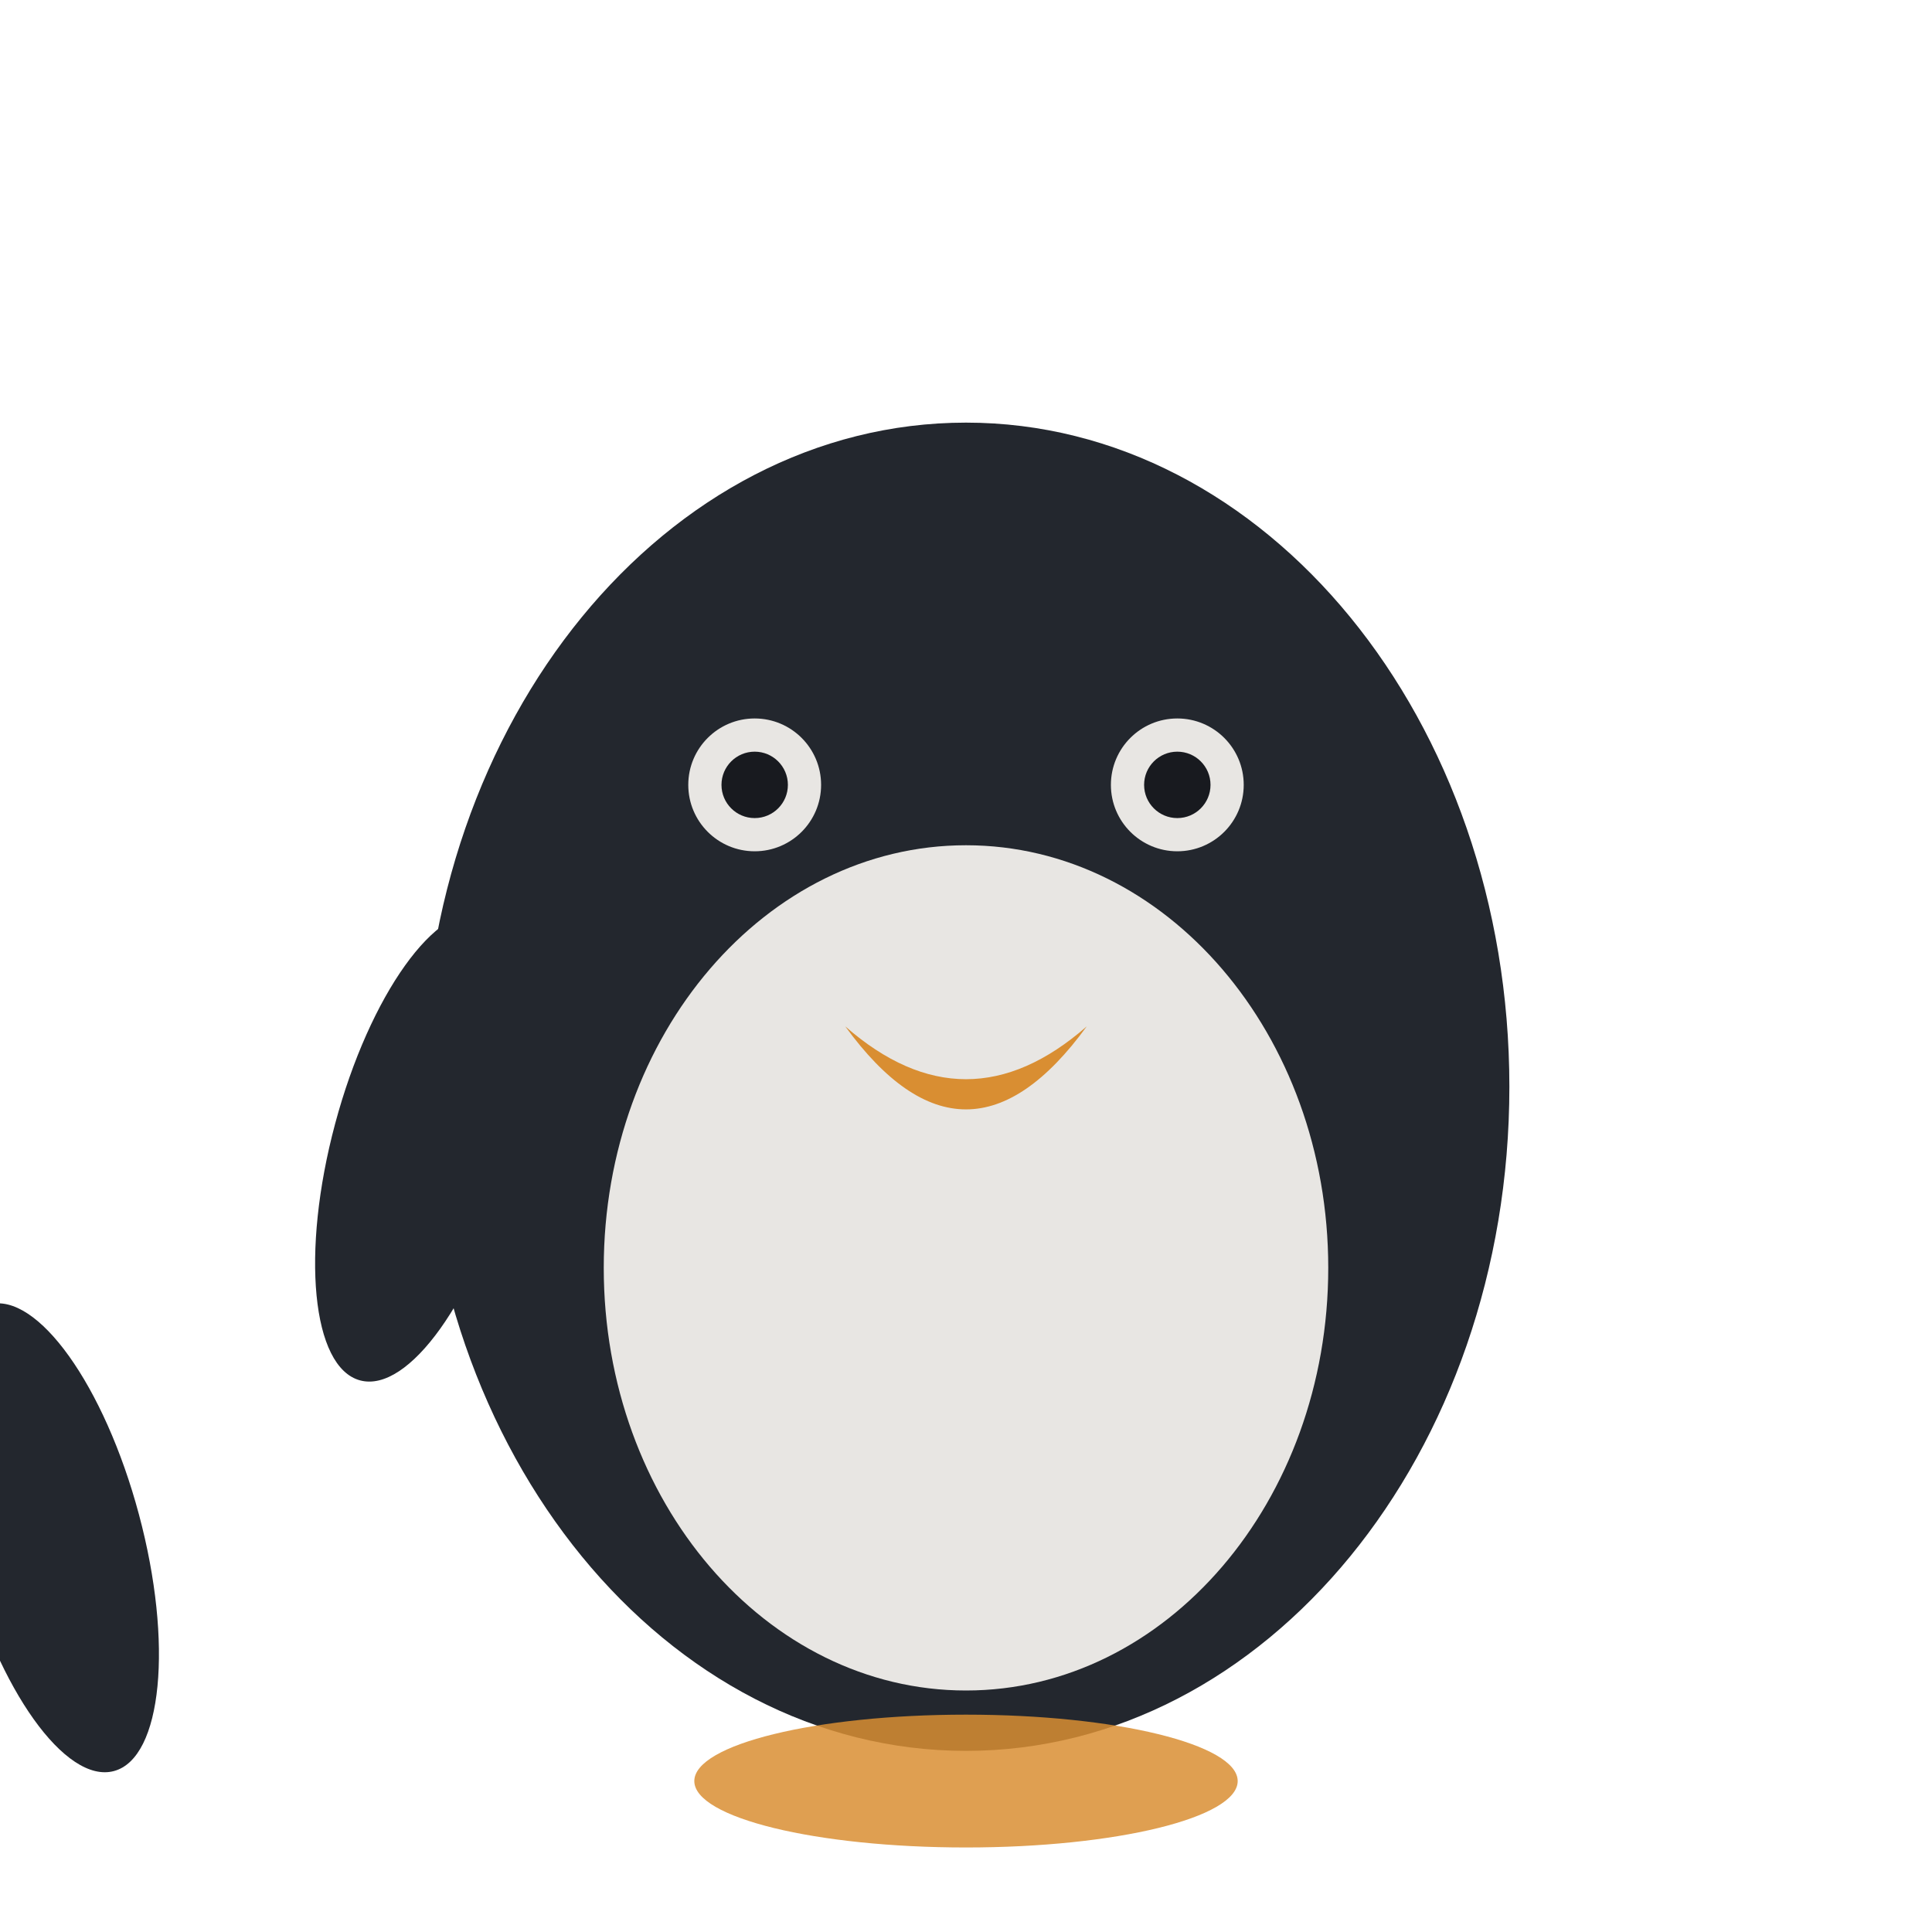
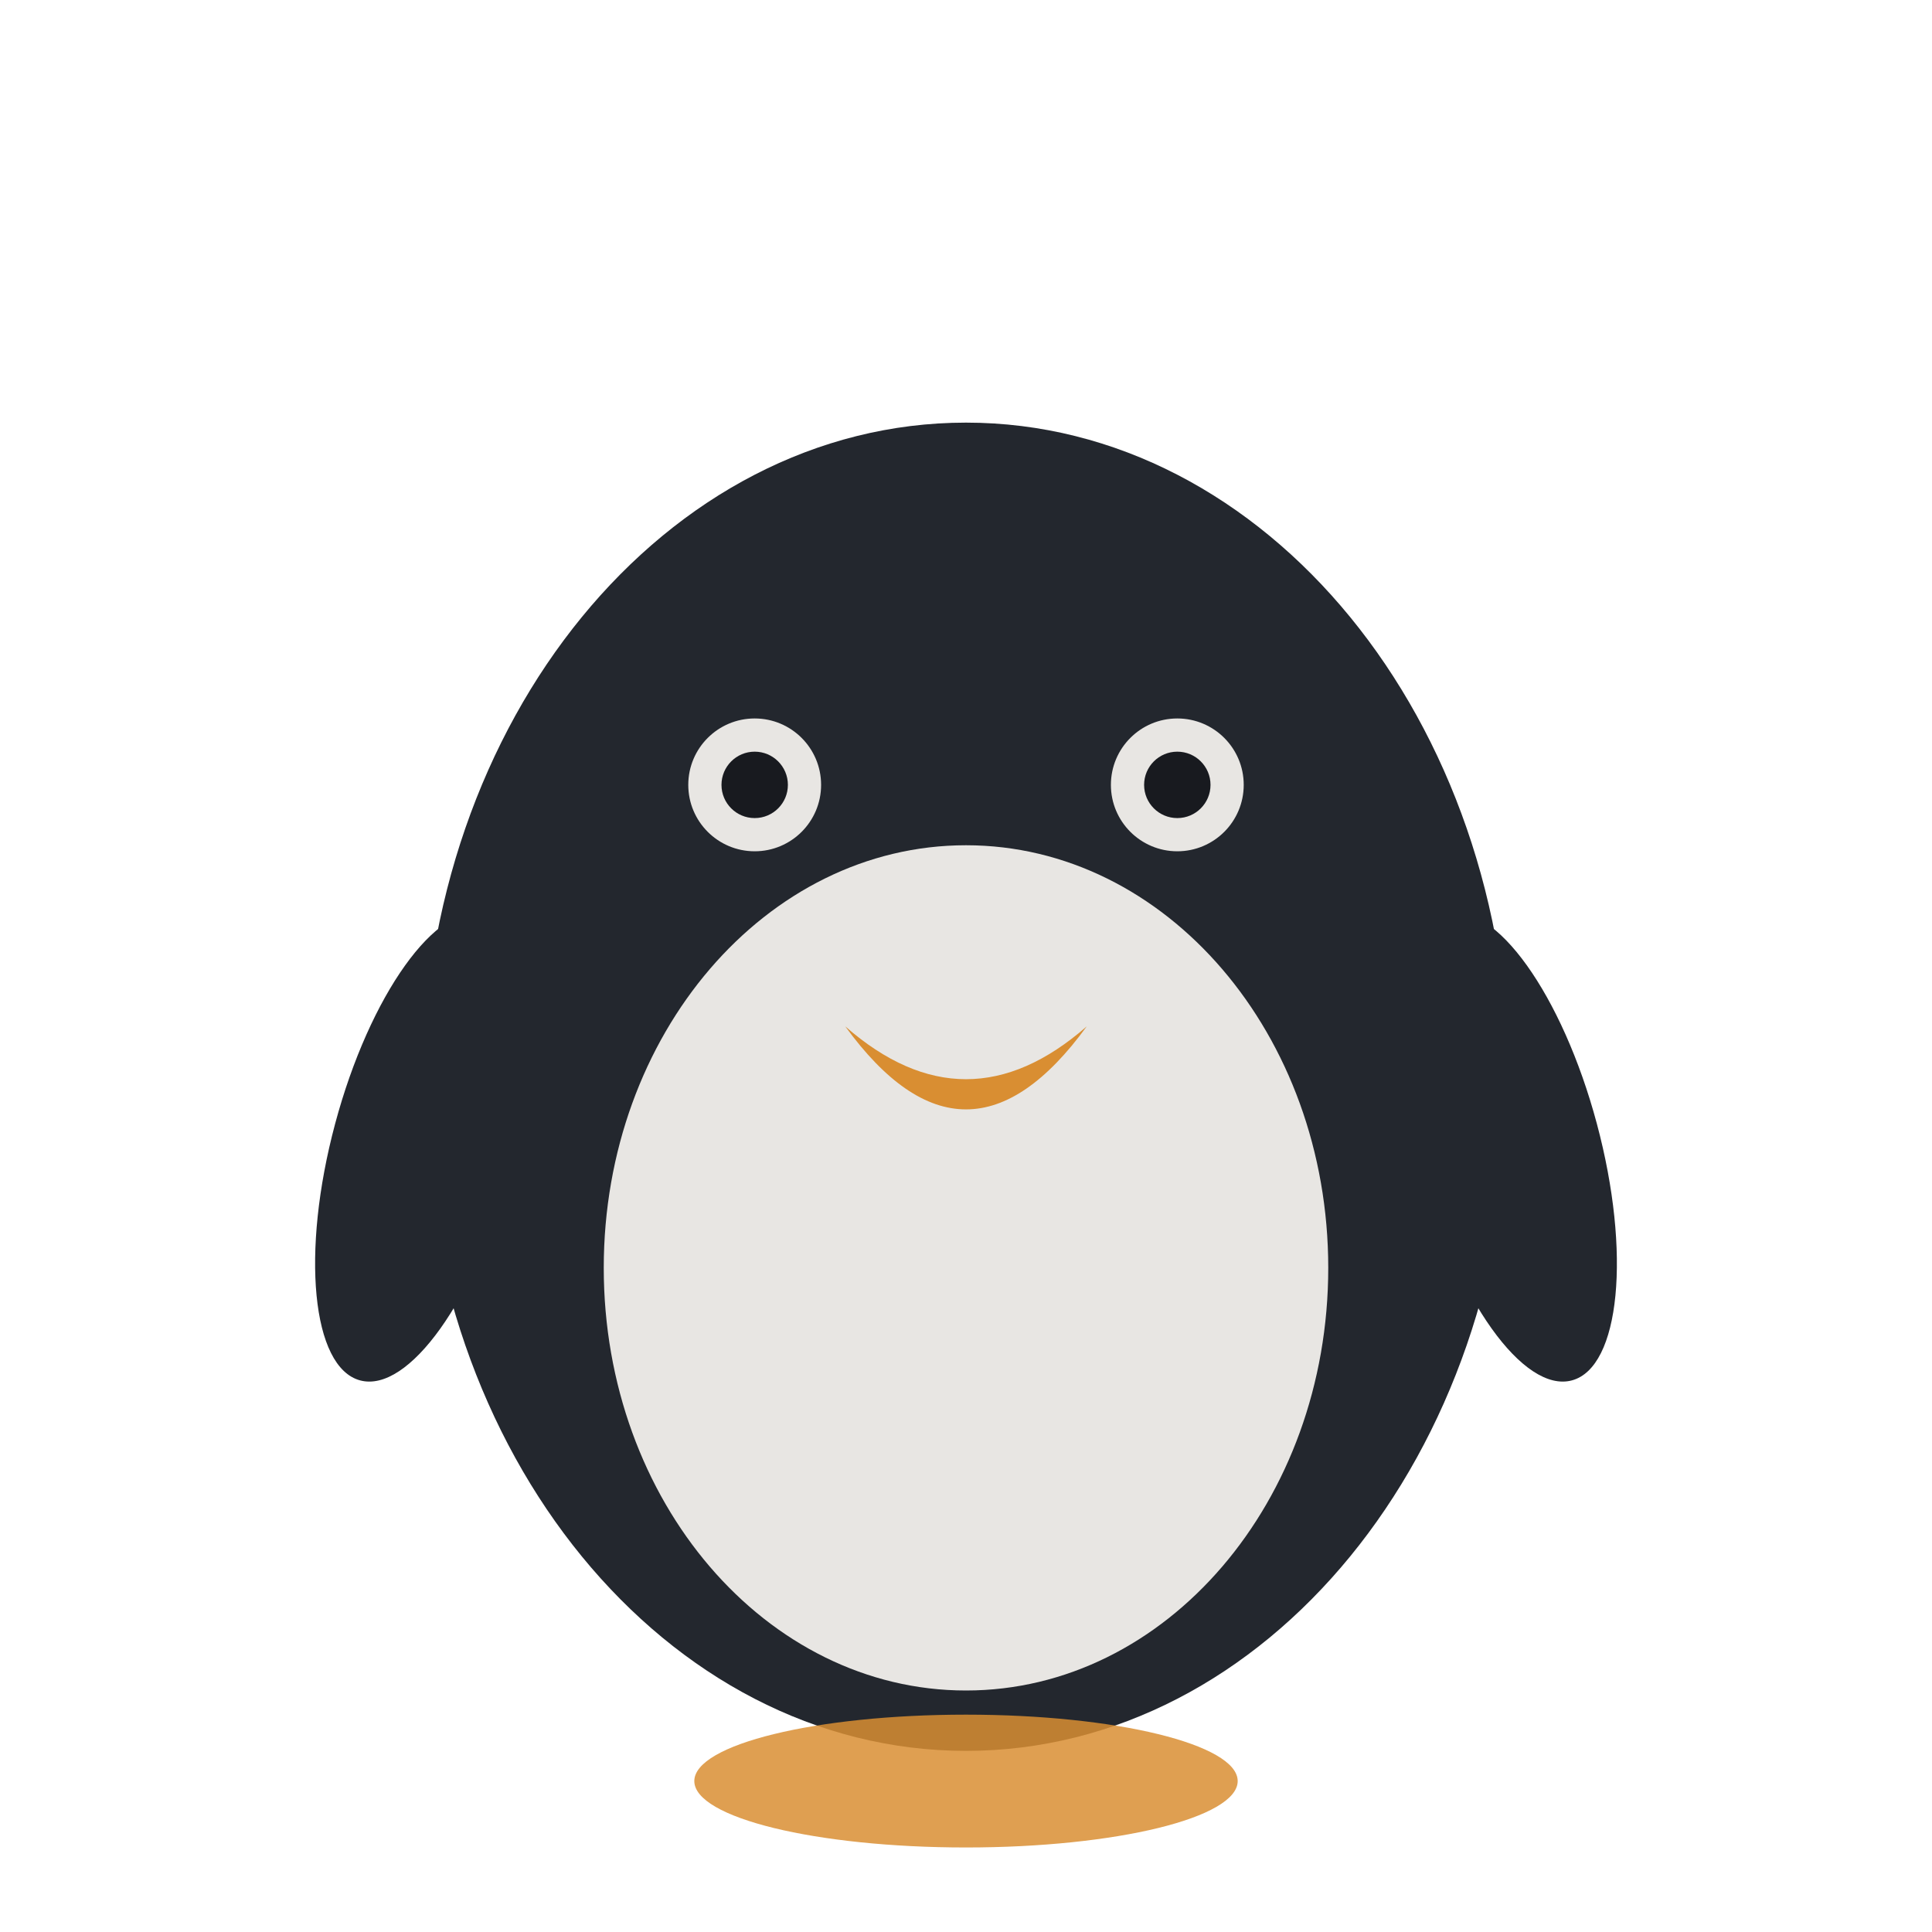
<svg xmlns="http://www.w3.org/2000/svg" viewBox="0 0 64 64">
  <ellipse cx="32" cy="36" rx="18" ry="22" fill="#23272e" />
  <ellipse cx="32" cy="42" rx="12" ry="14" fill="#e8e6e3" />
  <circle cx="25" cy="26" r="2.2" fill="#e8e6e3" />
  <circle cx="39" cy="26" r="2.2" fill="#e8e6e3" />
  <circle cx="25" cy="26" r="1.1" fill="#181a1f" />
  <circle cx="39" cy="26" r="1.1" fill="#181a1f" />
  <path d="M28 34 Q32 37.5 36 34 Q32 39.5 28 34 Z" fill="#d98e32" />
  <ellipse cx="32" cy="59" rx="9" ry="2.2" fill="#d98e32" opacity="0.85" />
  <ellipse cx="14" cy="38" rx="3" ry="8" fill="#23272e" transform="rotate(15 14 38)" />
-   <ellipse sx="50" cy="38" rx="3" ry="8" fill="#23272e" transform="rotate(-15 50 38)" />
+   <ellipse cx="50" cy="38" rx="3" ry="8" fill="#23272e" transform="rotate(-15 50 38)" />
</svg>
